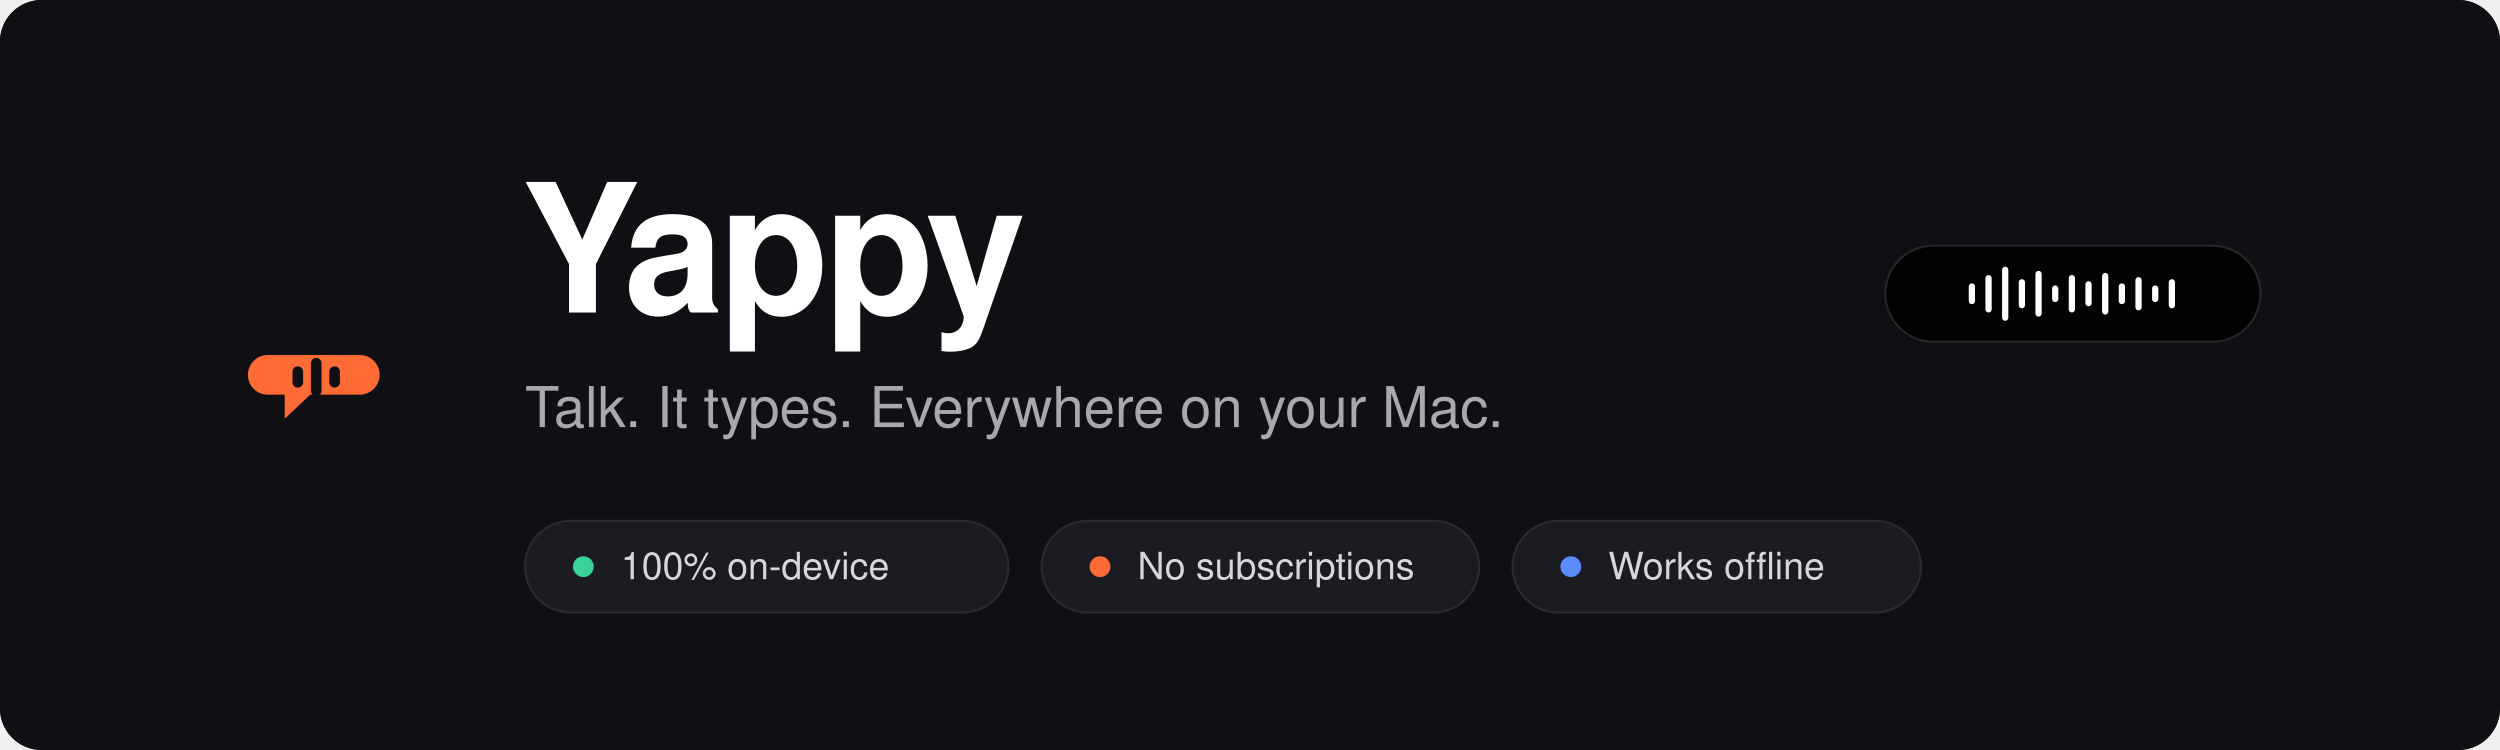
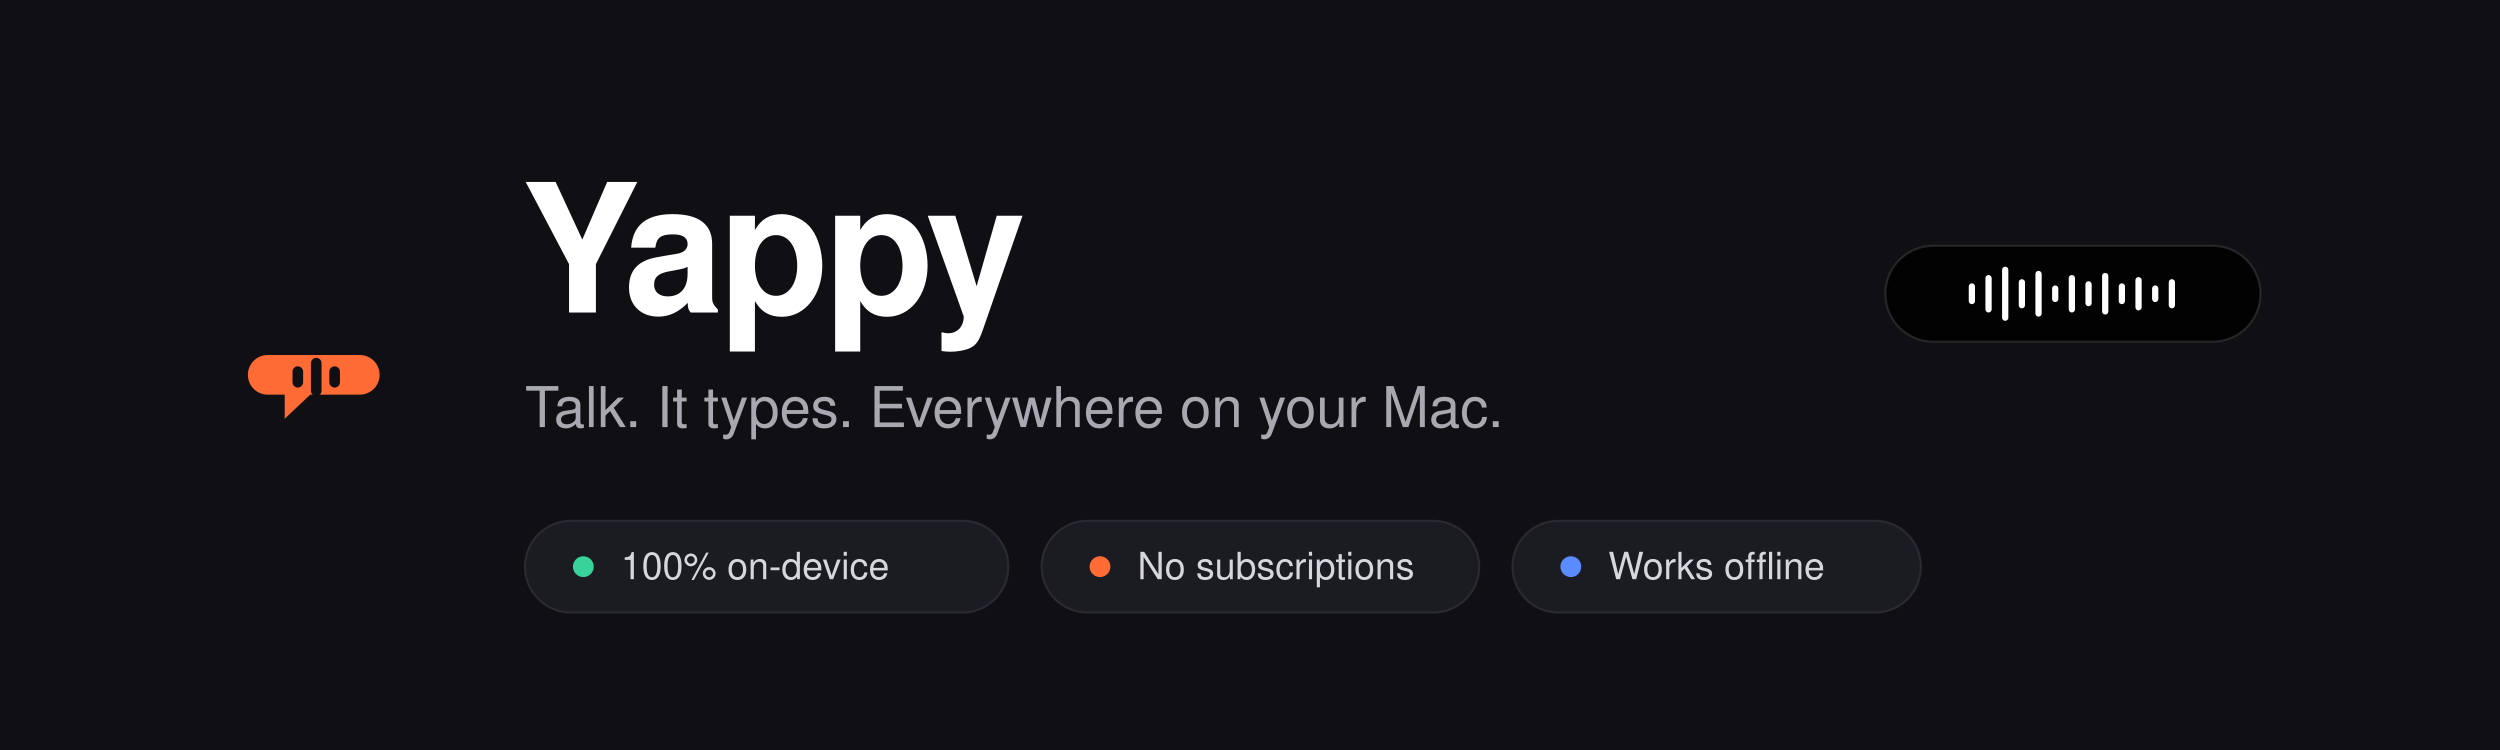
<svg xmlns="http://www.w3.org/2000/svg" width="1200" height="360" viewBox="0 0 1200 360" font-family="-apple-system, BlinkMacSystemFont, 'Segoe UI', Helvetica, Arial, sans-serif">
  <defs>
    <clipPath id="round">
      <rect width="1200" height="360" rx="20" />
    </clipPath>
  </defs>
-   <g clip-path="url(#round)">
+   <g>
    <rect width="1200" height="360" fill="#0c0c0f" />
    <rect width="1200" height="360" fill="#101014" />
    <g transform="translate(120,150) scale(3.4)">
      <path d="M2.5 6 h13 a2.8 2.8 0 0 1 2.8 2.8 v0 a2.8 2.8 0 0 1 -2.8 2.8 h-7 l-3.6 3.4 v-3.4 h-2.4 a2.8 2.8 0 0 1 -2.8 -2.8 v0 a2.8 2.8 0 0 1 2.8 -2.8 z" fill="#FF6B35" />
      <g fill="#101014">
        <rect x="6.0" y="7.6" width="1.5" height="3.0" rx="0.75" />
        <rect x="8.6" y="6.4" width="1.5" height="5.4" rx="0.75" />
        <rect x="11.2" y="7.6" width="1.5" height="3.0" rx="0.75" />
      </g>
    </g>
    <text x="250" y="150" fill="#ffffff" font-size="86" font-weight="600" letter-spacing="-2">Yappy</text>
    <text x="252" y="205" fill="#a8a8b0" font-size="27" font-weight="400">Talk. It types. Everywhere on your Mac.</text>
    <g font-size="18" font-weight="500">
      <g transform="translate(252,250)">
        <rect width="232" height="44" rx="22" fill="#1b1b22" stroke="#2a2a33" stroke-width="1" />
        <circle cx="28" cy="22" r="5" fill="#37d39a" />
        <text x="46" y="28" fill="#d6d6dd">100% on-device</text>
      </g>
      <g transform="translate(500,250)">
        <rect width="210" height="44" rx="22" fill="#1b1b22" stroke="#2a2a33" stroke-width="1" />
        <circle cx="28" cy="22" r="5" fill="#FF6B35" />
        <text x="46" y="28" fill="#d6d6dd">No subscriptions</text>
      </g>
      <g transform="translate(726,250)">
        <rect width="196" height="44" rx="22" fill="#1b1b22" stroke="#2a2a33" stroke-width="1" />
        <circle cx="28" cy="22" r="5" fill="#5b8cff" />
        <text x="46" y="28" fill="#d6d6dd">Works offline</text>
      </g>
    </g>
    <g transform="translate(905,118)">
      <rect width="180" height="46" rx="23" fill="#000000" opacity="0.9" />
      <rect width="180" height="46" rx="23" fill="none" stroke="#ffffff" stroke-opacity="0.12" />
      <g fill="#ffffff" transform="translate(40,23)">
        <rect x="0" y="-5" width="3" height="10" rx="1.5" />
        <rect x="8" y="-9" width="3" height="18" rx="1.5" />
        <rect x="16" y="-13" width="3" height="26" rx="1.5" />
        <rect x="24" y="-7" width="3" height="14" rx="1.5" />
        <rect x="32" y="-11" width="3" height="22" rx="1.5" />
        <rect x="40" y="-4" width="3" height="8" rx="1.5" />
        <rect x="48" y="-9" width="3" height="18" rx="1.5" />
        <rect x="56" y="-6" width="3" height="12" rx="1.5" />
        <rect x="64" y="-10" width="3" height="20" rx="1.5" />
        <rect x="72" y="-5" width="3" height="10" rx="1.5" />
        <rect x="80" y="-8" width="3" height="16" rx="1.5" />
        <rect x="88" y="-4" width="3" height="8" rx="1.5" />
        <rect x="96" y="-7" width="3" height="14" rx="1.5" />
      </g>
    </g>
  </g>
</svg>
